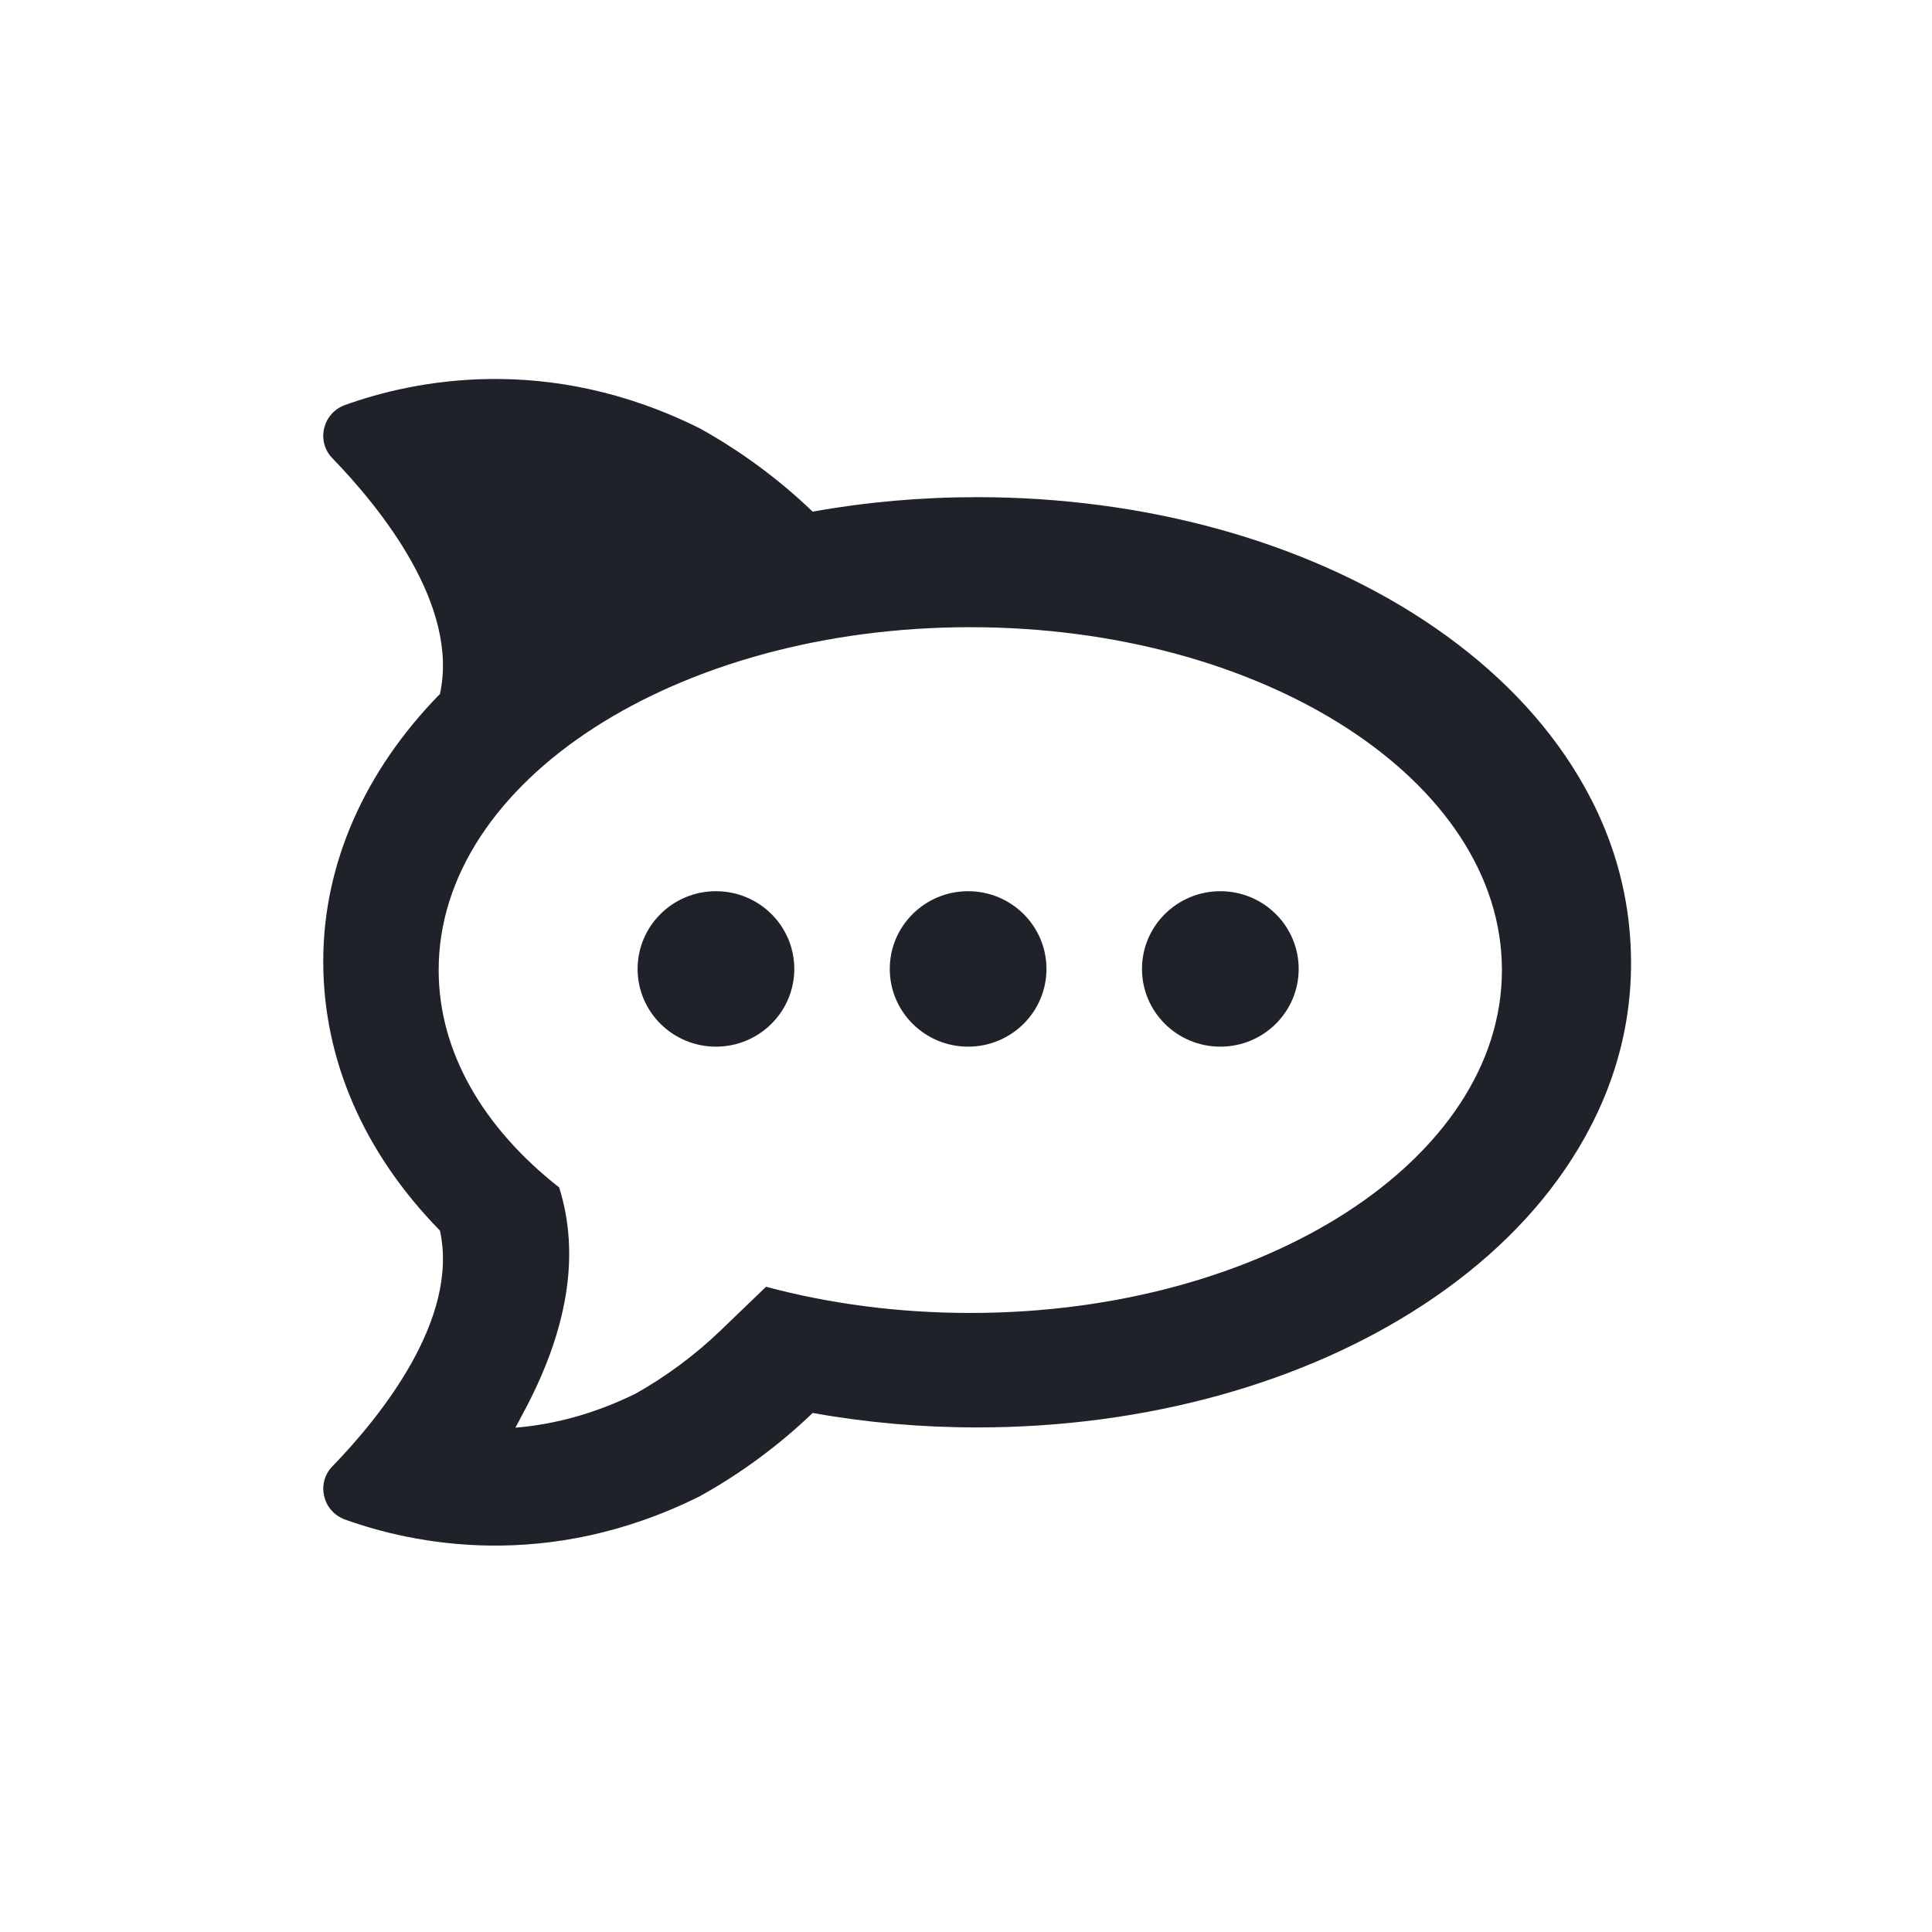
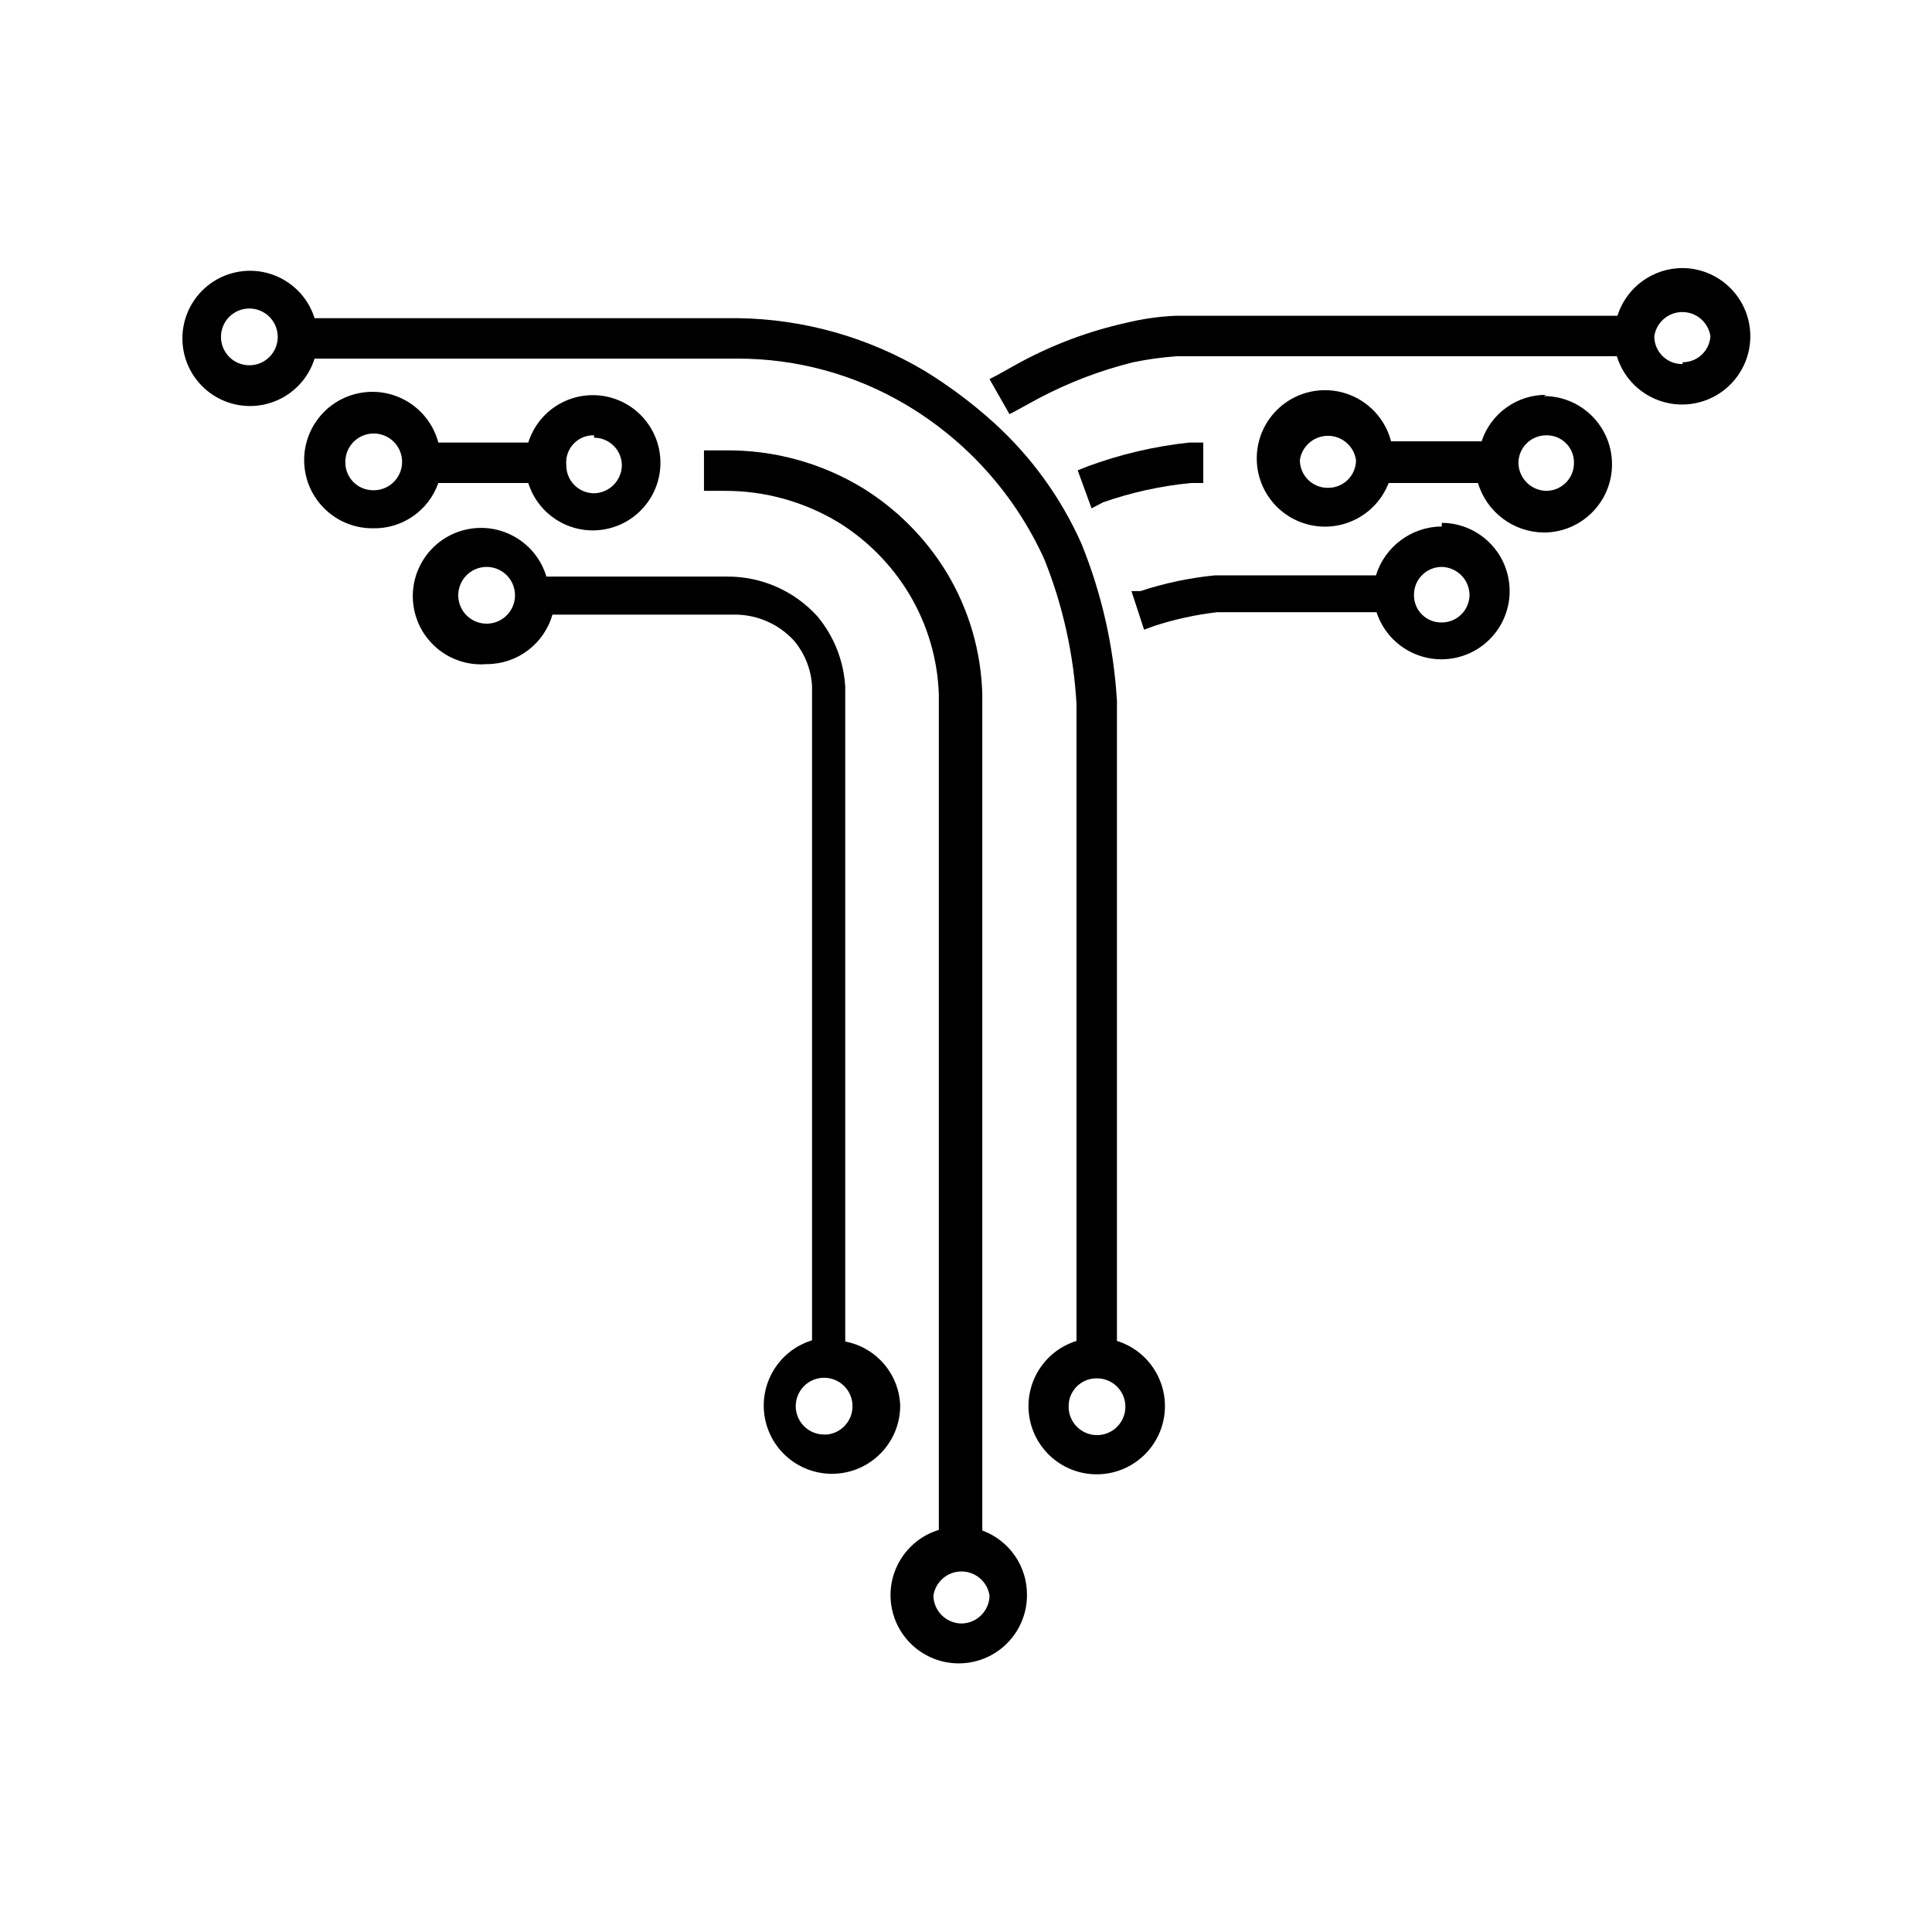
- <svg xmlns="http://www.w3.org/2000/svg" width="520" height="520" viewBox="0 0 520 520" fill="none">
-   <path d="M422.968 205.942C413.422 191.118 400.042 177.995 383.222 166.926C350.724 145.574 308.024 133.811 262.987 133.811C247.939 133.811 233.115 135.12 218.724 137.71C209.796 129.114 199.357 121.382 188.301 115.272C147.282 94.822 111.134 102.436 92.869 109.004C86.869 111.163 85.017 118.752 89.455 123.331C102.336 136.624 123.647 162.896 118.408 186.787C98.043 207.577 87 232.646 87 258.748C87 285.347 98.043 310.416 118.408 331.206C123.647 355.097 102.336 381.382 89.455 394.675C85.03 399.241 86.869 406.83 92.869 408.989C111.134 415.557 147.282 423.185 188.314 402.735C199.37 396.625 209.809 388.892 218.737 380.296C233.128 382.887 247.953 384.195 263 384.195C308.05 384.195 350.751 372.446 383.235 351.093C400.055 340.024 413.435 326.914 422.981 312.077C433.617 295.566 439 277.785 439 259.258C438.987 240.234 433.603 222.467 422.968 205.942ZM261.149 353.383C241.676 353.383 223.11 350.871 206.185 346.331L193.816 358.224C187.093 364.687 179.215 370.536 170.995 375.141C160.11 380.466 149.356 383.384 138.721 384.26C139.325 383.175 139.876 382.075 140.467 380.976C152.862 358.211 156.21 337.748 150.499 319.601C130.225 303.678 118.067 283.293 118.067 261.09C118.067 210.129 182.13 168.81 261.149 168.81C340.167 168.81 404.244 210.129 404.244 261.09C404.244 312.064 340.181 353.383 261.149 353.383Z" fill="#1F2329" />
-   <path d="M192.7 239.868C181.053 239.868 171.612 249.236 171.612 260.789C171.612 272.342 181.053 281.71 192.7 281.71C204.346 281.71 213.787 272.342 213.787 260.789C213.787 249.236 204.346 239.868 192.7 239.868Z" fill="#1F2329" />
-   <path d="M260.571 239.868C248.925 239.868 239.484 249.236 239.484 260.789C239.484 272.342 248.925 281.71 260.571 281.71C272.218 281.71 281.659 272.342 281.659 260.789C281.659 249.236 272.218 239.868 260.571 239.868Z" fill="#1F2329" />
-   <path d="M328.455 239.868C316.808 239.868 307.367 249.236 307.367 260.789C307.367 272.342 316.808 281.71 328.455 281.71C340.101 281.71 349.542 272.342 349.542 260.789C349.542 249.236 340.101 239.868 328.455 239.868Z" fill="#1F2329" />
+ <svg xmlns="http://www.w3.org/2000/svg" viewBox="0 0 32 32">
+   <path fill="#000000" d="M18.27,8.32A6.21,6.21,0,0,1,19.73,8h.2l0-.67h-.23a7,7,0,0,0-1.7.4l-.15.06.23.63Z" />
+   <path fill="#000000" d="M7.26,8,8.75,8a1.12,1.12,0,1,0,0-.67l-1.49,0A1.13,1.13,0,1,0,6.18,8.75,1.12,1.12,0,0,0,7.26,8Zm2.58-.75a.46.46,0,0,1,.46.46.47.47,0,0,1-.46.46.46.46,0,0,1-.46-.46A.45.45,0,0,1,9.84,7.21Zm-3.66.87a.46.46,0,0,1-.46-.46.47.47,0,1,1,.46.46Z" />
+   <path fill="#000000" d="M14,22.22c0-1.94,0-3.64,0-5.27v0c0-1.73,0-3.51,0-5.57h0a2,2,0,0,0-.46-1.17,2,2,0,0,0-1.49-.66h-3A1.13,1.13,0,1,0,8.06,11a1.13,1.13,0,0,0,1.09-.82h3a1.33,1.33,0,0,1,1,.43,1.28,1.28,0,0,1,.3.75c0,2.08,0,3.87,0,5.6v0c0,1.63,0,3.31,0,5.24a1.13,1.13,0,1,0,1.46,1.08A1.12,1.12,0,0,0,14,22.22Zm-.34,1.54a.47.47,0,1,1,.46-.47A.47.47,0,0,1,13.7,23.76ZM8.06,9.39a.47.47,0,0,1,.47.46.47.47,0,1,1-.47-.46Z" />
+   <path fill="#000000" d="M18.5,22.21c0-3.9,0-9.78,0-9.83,0-.26,0-.51,0-.77A8.2,8.2,0,0,0,17.91,9a6,6,0,0,0-1.45-2,7.7,7.7,0,0,0-1.15-.86,6.21,6.21,0,0,0-3.08-.87c-1,0-2.23,0-3.14,0H5.21a1.12,1.12,0,1,0,0,.67H9.09c.91,0,2.09,0,3.12,0A5.45,5.45,0,0,1,15,6.7,5.72,5.72,0,0,1,17.3,9.27a7.58,7.58,0,0,1,.53,2.39c0,.24,0,.48,0,.72,0,0,0,5.94,0,9.83a1.13,1.13,0,1,0,.67,0Zm-.34.62a.47.47,0,1,1-.46.46A.46.46,0,0,1,18.16,22.83ZM4.13,5.11a.47.47,0,0,1,.47.46.47.47,0,1,1-.47-.46Z" />
+   <path fill="#000000" d="M23.88,8.72a1.15,1.15,0,0,0-1.09.81H21.12c-.53,0-.87,0-1,0a5.76,5.76,0,0,0-1.23.26l-.15,0,.21.64.16-.06a5.4,5.4,0,0,1,1.05-.23H22.8a1.13,1.13,0,1,0,1.08-1.48Zm0,1.59a.45.45,0,0,1-.46-.46.46.46,0,0,1,.46-.46.47.47,0,0,1,.46.46A.46.46,0,0,1,23.88,10.31Z" />
+   <path fill="#000000" d="M25.61,6.54a1.12,1.12,0,0,0-1.07.77l-1.5,0A1.13,1.13,0,1,0,23,8l1.48,0a1.15,1.15,0,0,0,1.09.82,1.13,1.13,0,0,0,0-2.26Zm0,1.59a.47.47,0,0,1-.46-.46.46.46,0,0,1,.46-.46.45.45,0,0,1,.46.46A.46.46,0,0,1,25.61,8.13ZM22,8.08a.46.46,0,0,1-.47-.46.47.47,0,0,1,.93,0A.46.46,0,0,1,22,8.08Z" />
+   <path fill="#000000" d="M27.87,4.44a1.13,1.13,0,0,0-1.08.79H21.63c-1.16,0-1.51,0-1.69,0h-.47a4.26,4.26,0,0,0-.83.12A6.82,6.82,0,0,0,16.9,6l-.36.2-.15.08.33.58.15-.08.33-.18A6.87,6.87,0,0,1,18.77,6a5.5,5.5,0,0,1,.73-.1h.4c.19,0,.56,0,1.74,0h5.14a1.13,1.13,0,1,0,1.09-1.46Zm0,1.59a.46.46,0,0,1-.47-.46.47.47,0,0,1,.93,0A.46.46,0,0,1,27.87,6Z" />
+   <path fill="#000000" d="M16.27,25.35c0-2.31,0-11.45,0-13.85h0a4.12,4.12,0,0,0-.58-2,4.24,4.24,0,0,0-1.39-1.41A4.29,4.29,0,0,0,12,7.46h-.34l0,.67H12a3.62,3.62,0,0,1,1.9.53,3.55,3.55,0,0,1,1.16,1.18,3.46,3.46,0,0,1,.49,1.66c0,2.44,0,4.77,0,7.1s0,4.43,0,6.74a1.13,1.13,0,1,0,1.46,1.09A1.13,1.13,0,0,0,16.27,25.35Zm-.35,1.54a.47.47,0,0,1-.46-.46.47.47,0,0,1,.93,0A.47.47,0,0,1,15.92,26.89Z" />
</svg>
